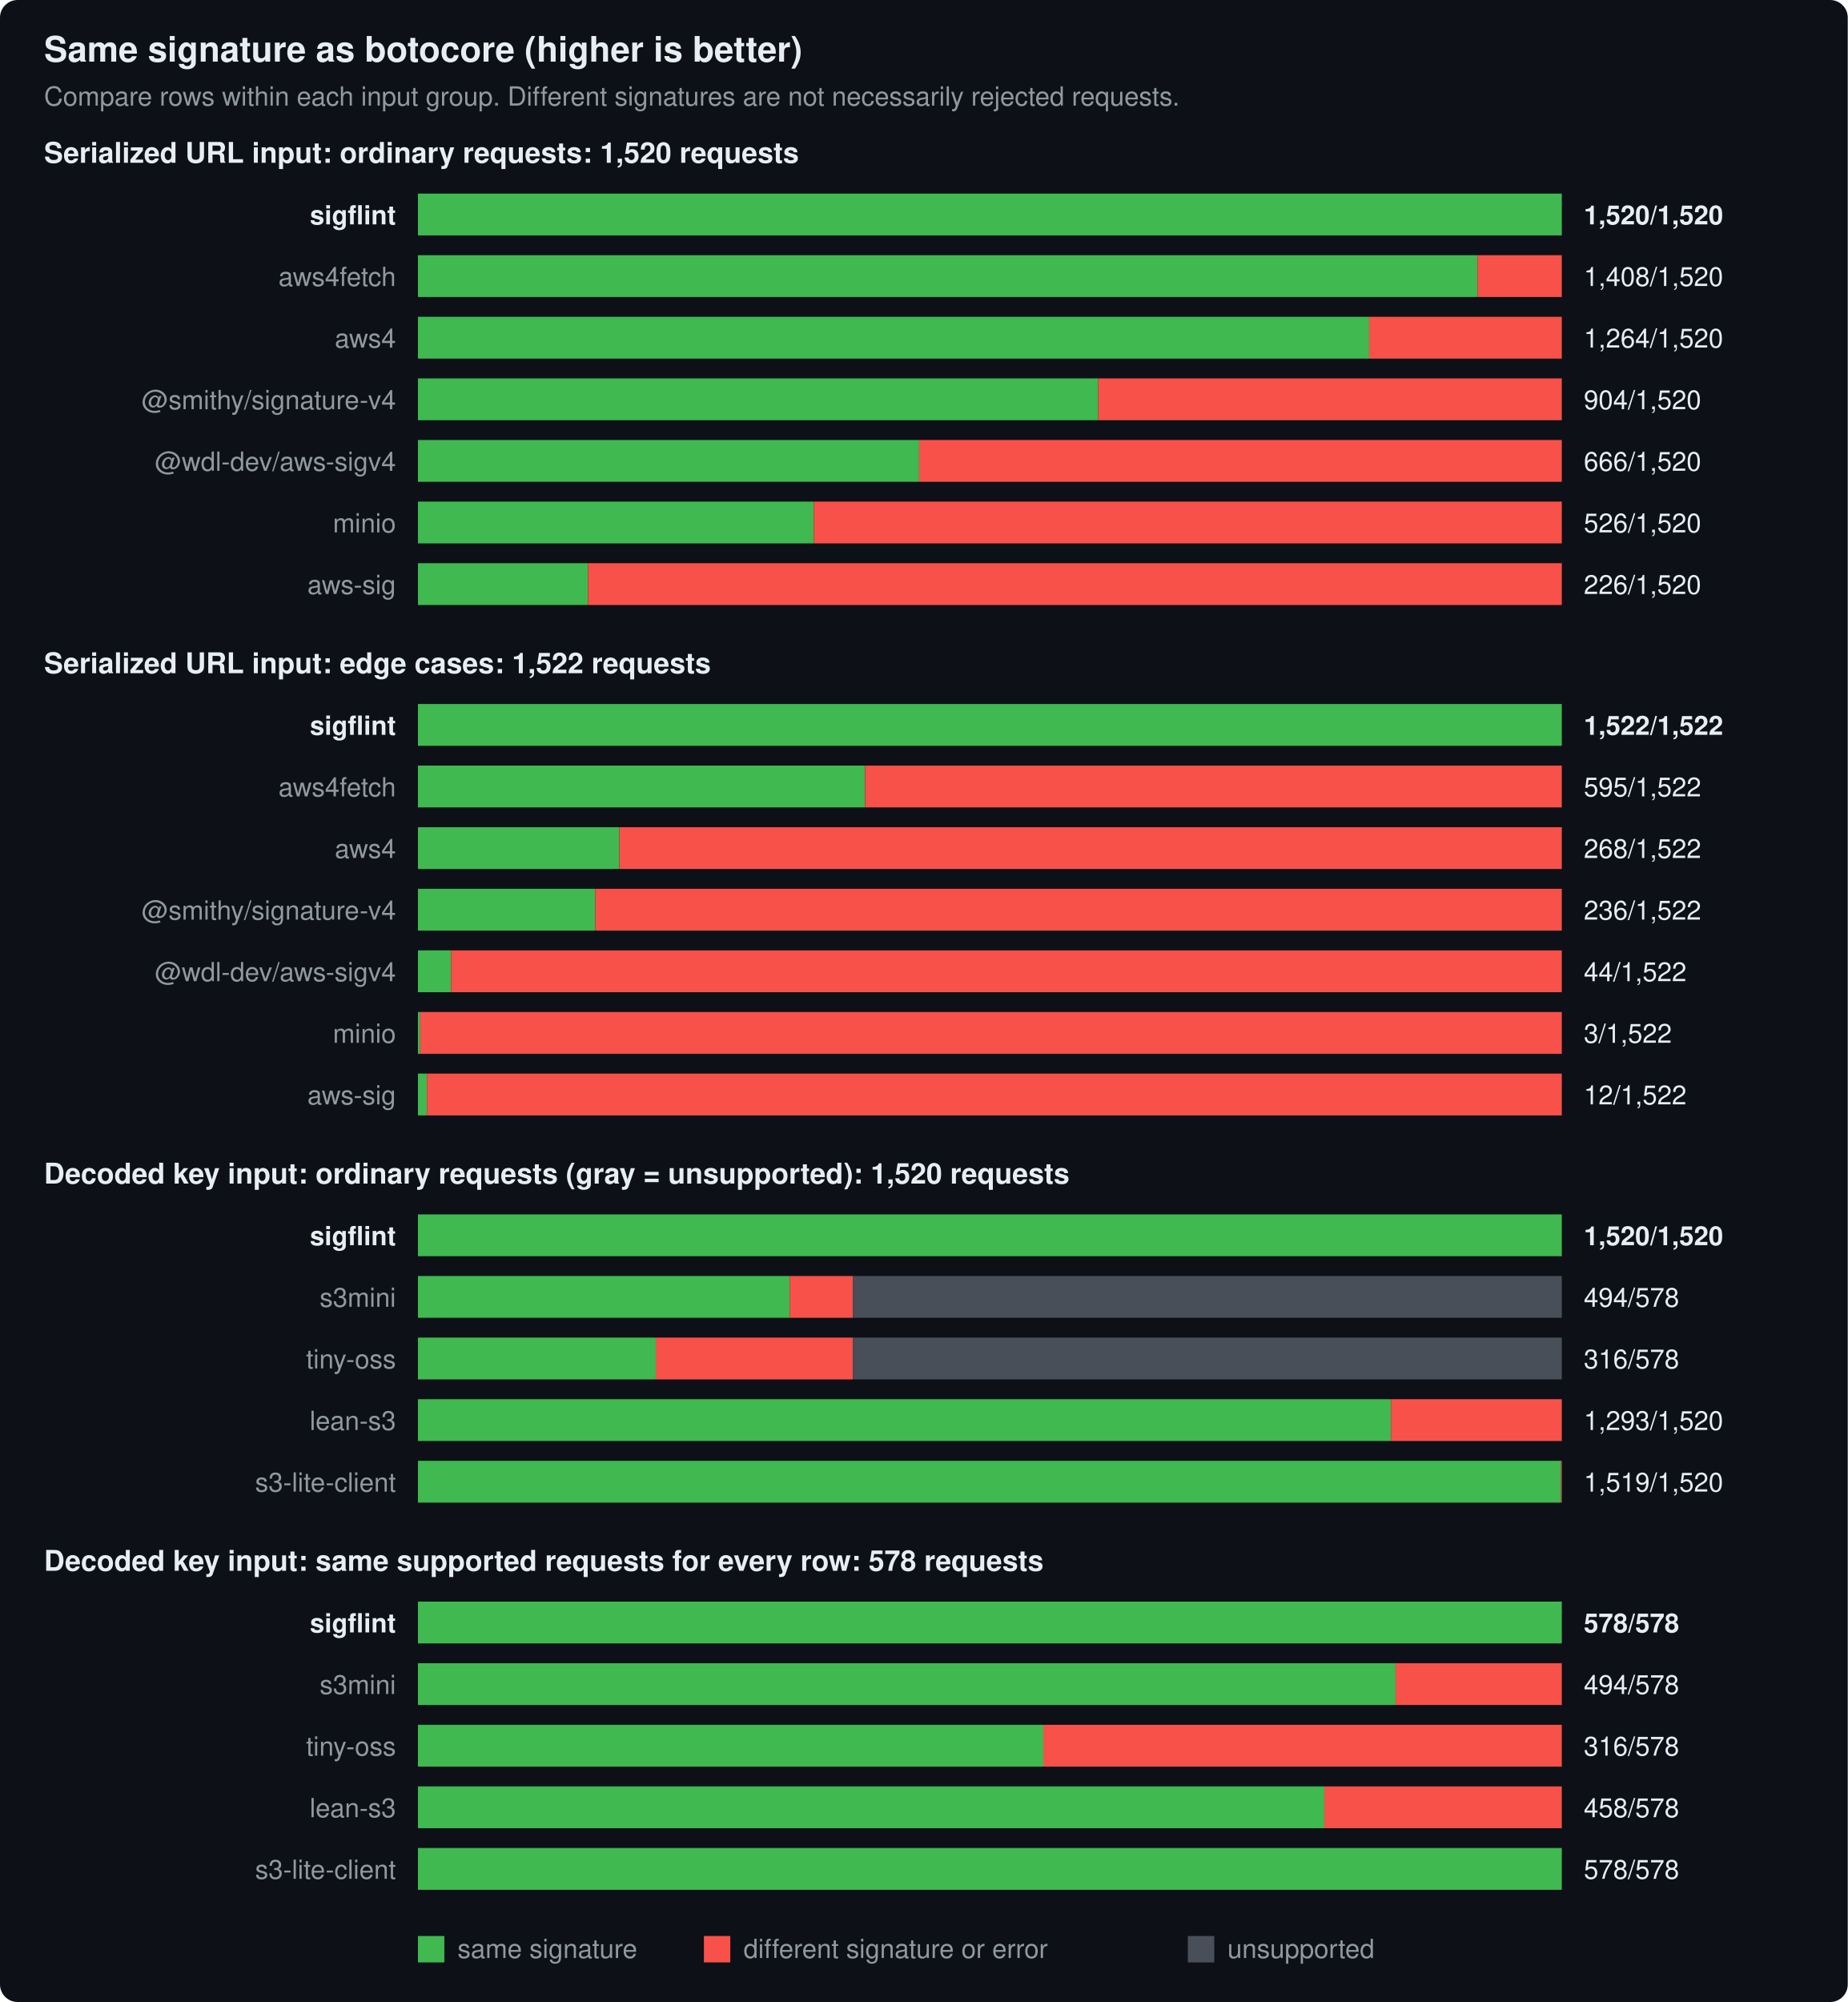
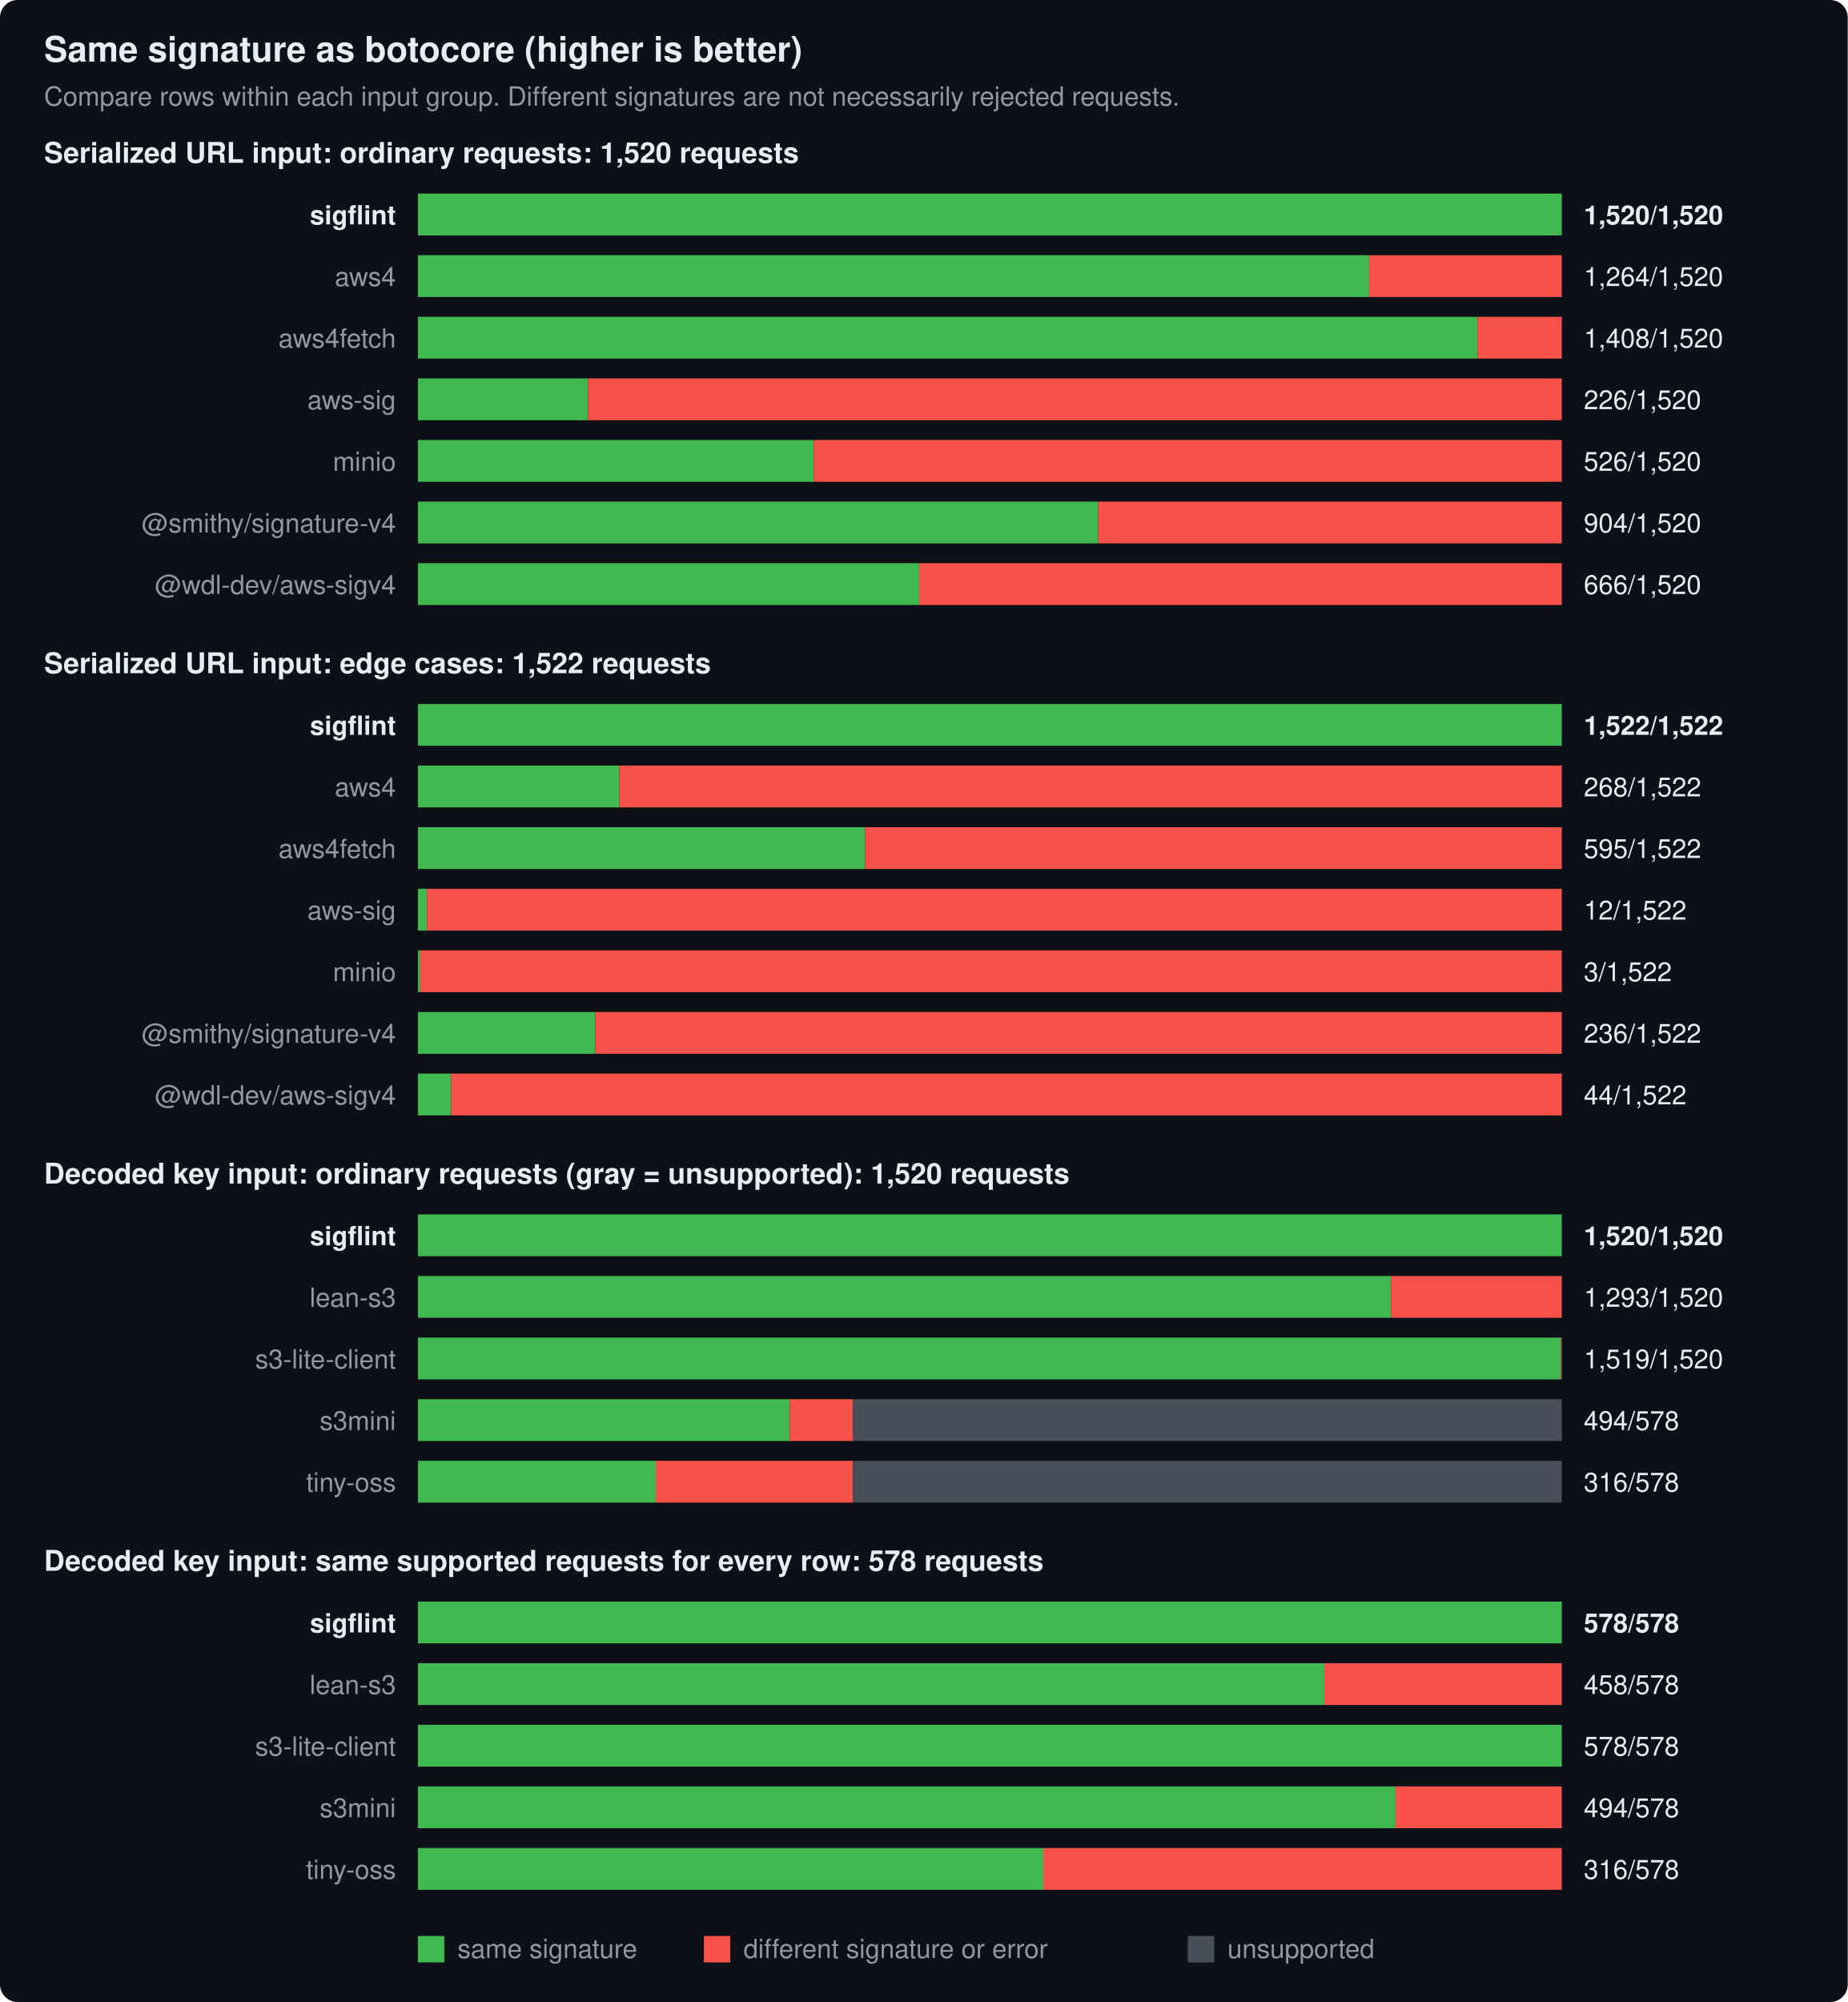
<svg xmlns="http://www.w3.org/2000/svg" width="840" height="910" viewBox="0 0 840 910" role="img" aria-labelledby="t d" font-family="-apple-system,BlinkMacSystemFont,'Segoe UI',Helvetica,Arial,sans-serif">
  <rect width="840" height="910" rx="8" fill="#0d1117" />
  <text x="20" y="28" font-size="16" fill="#e6edf3" text-anchor="start" font-weight="600">Same signature as botocore (higher is better)</text>
  <text x="20" y="48" font-size="12" fill="#9198a1" text-anchor="start" font-weight="400">Compare rows within each input group. Different signatures are not necessarily rejected requests.</text>
  <text x="20" y="74" font-size="13" fill="#e6edf3" text-anchor="start" font-weight="600">Serialized URL input: ordinary requests: 1,520 requests</text>
  <text x="180" y="102" font-size="12" fill="#e6edf3" text-anchor="end" font-weight="700">sigflint</text>
  <rect x="190" y="88" width="520" height="19" fill="#3fb950" />
  <text x="720" y="102" font-size="12" fill="#e6edf3" text-anchor="start" font-weight="700">1,520/1,520</text>
-   <text x="180" y="130" font-size="12" fill="#9198a1" text-anchor="end" font-weight="400">aws4fetch</text>
-   <rect x="190" y="116" width="481.684" height="19" fill="#3fb950" />
-   <rect x="671.684" y="116" width="38.316" height="19" fill="#f85149" />
-   <text x="720" y="130" font-size="12" fill="#e6edf3" text-anchor="start" font-weight="400">1,408/1,520</text>
-   <text x="180" y="158" font-size="12" fill="#9198a1" text-anchor="end" font-weight="400">aws4</text>
-   <rect x="190" y="144" width="432.421" height="19" fill="#3fb950" />
-   <rect x="622.421" y="144" width="87.579" height="19" fill="#f85149" />
-   <text x="720" y="158" font-size="12" fill="#e6edf3" text-anchor="start" font-weight="400">1,264/1,520</text>
-   <text x="180" y="186" font-size="12" fill="#9198a1" text-anchor="end" font-weight="400">@smithy/signature-v4</text>
-   <rect x="190" y="172" width="309.263" height="19" fill="#3fb950" />
-   <rect x="499.263" y="172" width="210.737" height="19" fill="#f85149" />
-   <text x="720" y="186" font-size="12" fill="#e6edf3" text-anchor="start" font-weight="400">904/1,520</text>
-   <text x="180" y="214" font-size="12" fill="#9198a1" text-anchor="end" font-weight="400">@wdl-dev/aws-sigv4</text>
-   <rect x="190" y="200" width="227.842" height="19" fill="#3fb950" />
-   <rect x="417.842" y="200" width="292.158" height="19" fill="#f85149" />
-   <text x="720" y="214" font-size="12" fill="#e6edf3" text-anchor="start" font-weight="400">666/1,520</text>
-   <text x="180" y="242" font-size="12" fill="#9198a1" text-anchor="end" font-weight="400">minio</text>
-   <rect x="190" y="228" width="179.947" height="19" fill="#3fb950" />
-   <rect x="369.947" y="228" width="340.053" height="19" fill="#f85149" />
-   <text x="720" y="242" font-size="12" fill="#e6edf3" text-anchor="start" font-weight="400">526/1,520</text>
-   <text x="180" y="270" font-size="12" fill="#9198a1" text-anchor="end" font-weight="400">aws-sig</text>
-   <rect x="190" y="256" width="77.316" height="19" fill="#3fb950" />
-   <rect x="267.316" y="256" width="442.684" height="19" fill="#f85149" />
-   <text x="720" y="270" font-size="12" fill="#e6edf3" text-anchor="start" font-weight="400">226/1,520</text>
+   <text x="180" y="130" font-size="12" fill="#9198a1" text-anchor="end" font-weight="400">aws4</text>
+   <rect x="190" y="116" width="432.421" height="19" fill="#3fb950" />
+   <rect x="622.421" y="116" width="87.579" height="19" fill="#f85149" />
+   <text x="720" y="130" font-size="12" fill="#e6edf3" text-anchor="start" font-weight="400">1,264/1,520</text>
+   <text x="180" y="158" font-size="12" fill="#9198a1" text-anchor="end" font-weight="400">aws4fetch</text>
+   <rect x="190" y="144" width="481.684" height="19" fill="#3fb950" />
+   <rect x="671.684" y="144" width="38.316" height="19" fill="#f85149" />
+   <text x="720" y="158" font-size="12" fill="#e6edf3" text-anchor="start" font-weight="400">1,408/1,520</text>
+   <text x="180" y="186" font-size="12" fill="#9198a1" text-anchor="end" font-weight="400">aws-sig</text>
+   <rect x="190" y="172" width="77.316" height="19" fill="#3fb950" />
+   <rect x="267.316" y="172" width="442.684" height="19" fill="#f85149" />
+   <text x="720" y="186" font-size="12" fill="#e6edf3" text-anchor="start" font-weight="400">226/1,520</text>
+   <text x="180" y="214" font-size="12" fill="#9198a1" text-anchor="end" font-weight="400">minio</text>
+   <rect x="190" y="200" width="179.947" height="19" fill="#3fb950" />
+   <rect x="369.947" y="200" width="340.053" height="19" fill="#f85149" />
+   <text x="720" y="214" font-size="12" fill="#e6edf3" text-anchor="start" font-weight="400">526/1,520</text>
+   <text x="180" y="242" font-size="12" fill="#9198a1" text-anchor="end" font-weight="400">@smithy/signature-v4</text>
+   <rect x="190" y="228" width="309.263" height="19" fill="#3fb950" />
+   <rect x="499.263" y="228" width="210.737" height="19" fill="#f85149" />
+   <text x="720" y="242" font-size="12" fill="#e6edf3" text-anchor="start" font-weight="400">904/1,520</text>
+   <text x="180" y="270" font-size="12" fill="#9198a1" text-anchor="end" font-weight="400">@wdl-dev/aws-sigv4</text>
+   <rect x="190" y="256" width="227.842" height="19" fill="#3fb950" />
+   <rect x="417.842" y="256" width="292.158" height="19" fill="#f85149" />
+   <text x="720" y="270" font-size="12" fill="#e6edf3" text-anchor="start" font-weight="400">666/1,520</text>
  <text x="20" y="306" font-size="13" fill="#e6edf3" text-anchor="start" font-weight="600">Serialized URL input: edge cases: 1,522 requests</text>
  <text x="180" y="334" font-size="12" fill="#e6edf3" text-anchor="end" font-weight="700">sigflint</text>
  <rect x="190" y="320" width="520" height="19" fill="#3fb950" />
  <text x="720" y="334" font-size="12" fill="#e6edf3" text-anchor="start" font-weight="700">1,522/1,522</text>
-   <text x="180" y="362" font-size="12" fill="#9198a1" text-anchor="end" font-weight="400">aws4fetch</text>
-   <rect x="190" y="348" width="203.285" height="19" fill="#3fb950" />
-   <rect x="393.285" y="348" width="316.715" height="19" fill="#f85149" />
-   <text x="720" y="362" font-size="12" fill="#e6edf3" text-anchor="start" font-weight="400">595/1,522</text>
-   <text x="180" y="390" font-size="12" fill="#9198a1" text-anchor="end" font-weight="400">aws4</text>
-   <rect x="190" y="376" width="91.564" height="19" fill="#3fb950" />
-   <rect x="281.564" y="376" width="428.436" height="19" fill="#f85149" />
-   <text x="720" y="390" font-size="12" fill="#e6edf3" text-anchor="start" font-weight="400">268/1,522</text>
-   <text x="180" y="418" font-size="12" fill="#9198a1" text-anchor="end" font-weight="400">@smithy/signature-v4</text>
-   <rect x="190" y="404" width="80.631" height="19" fill="#3fb950" />
-   <rect x="270.631" y="404" width="439.369" height="19" fill="#f85149" />
-   <text x="720" y="418" font-size="12" fill="#e6edf3" text-anchor="start" font-weight="400">236/1,522</text>
-   <text x="180" y="446" font-size="12" fill="#9198a1" text-anchor="end" font-weight="400">@wdl-dev/aws-sigv4</text>
-   <rect x="190" y="432" width="15.033" height="19" fill="#3fb950" />
-   <rect x="205.033" y="432" width="504.967" height="19" fill="#f85149" />
-   <text x="720" y="446" font-size="12" fill="#e6edf3" text-anchor="start" font-weight="400">44/1,522</text>
-   <text x="180" y="474" font-size="12" fill="#9198a1" text-anchor="end" font-weight="400">minio</text>
-   <rect x="190" y="460" width="1.025" height="19" fill="#3fb950" />
-   <rect x="191.025" y="460" width="518.975" height="19" fill="#f85149" />
-   <text x="720" y="474" font-size="12" fill="#e6edf3" text-anchor="start" font-weight="400">3/1,522</text>
-   <text x="180" y="502" font-size="12" fill="#9198a1" text-anchor="end" font-weight="400">aws-sig</text>
-   <rect x="190" y="488" width="4.1" height="19" fill="#3fb950" />
-   <rect x="194.1" y="488" width="515.9" height="19" fill="#f85149" />
-   <text x="720" y="502" font-size="12" fill="#e6edf3" text-anchor="start" font-weight="400">12/1,522</text>
+   <text x="180" y="362" font-size="12" fill="#9198a1" text-anchor="end" font-weight="400">aws4</text>
+   <rect x="190" y="348" width="91.564" height="19" fill="#3fb950" />
+   <rect x="281.564" y="348" width="428.436" height="19" fill="#f85149" />
+   <text x="720" y="362" font-size="12" fill="#e6edf3" text-anchor="start" font-weight="400">268/1,522</text>
+   <text x="180" y="390" font-size="12" fill="#9198a1" text-anchor="end" font-weight="400">aws4fetch</text>
+   <rect x="190" y="376" width="203.285" height="19" fill="#3fb950" />
+   <rect x="393.285" y="376" width="316.715" height="19" fill="#f85149" />
+   <text x="720" y="390" font-size="12" fill="#e6edf3" text-anchor="start" font-weight="400">595/1,522</text>
+   <text x="180" y="418" font-size="12" fill="#9198a1" text-anchor="end" font-weight="400">aws-sig</text>
+   <rect x="190" y="404" width="4.1" height="19" fill="#3fb950" />
+   <rect x="194.1" y="404" width="515.9" height="19" fill="#f85149" />
+   <text x="720" y="418" font-size="12" fill="#e6edf3" text-anchor="start" font-weight="400">12/1,522</text>
+   <text x="180" y="446" font-size="12" fill="#9198a1" text-anchor="end" font-weight="400">minio</text>
+   <rect x="190" y="432" width="1.025" height="19" fill="#3fb950" />
+   <rect x="191.025" y="432" width="518.975" height="19" fill="#f85149" />
+   <text x="720" y="446" font-size="12" fill="#e6edf3" text-anchor="start" font-weight="400">3/1,522</text>
+   <text x="180" y="474" font-size="12" fill="#9198a1" text-anchor="end" font-weight="400">@smithy/signature-v4</text>
+   <rect x="190" y="460" width="80.631" height="19" fill="#3fb950" />
+   <rect x="270.631" y="460" width="439.369" height="19" fill="#f85149" />
+   <text x="720" y="474" font-size="12" fill="#e6edf3" text-anchor="start" font-weight="400">236/1,522</text>
+   <text x="180" y="502" font-size="12" fill="#9198a1" text-anchor="end" font-weight="400">@wdl-dev/aws-sigv4</text>
+   <rect x="190" y="488" width="15.033" height="19" fill="#3fb950" />
+   <rect x="205.033" y="488" width="504.967" height="19" fill="#f85149" />
+   <text x="720" y="502" font-size="12" fill="#e6edf3" text-anchor="start" font-weight="400">44/1,522</text>
  <text x="20" y="538" font-size="13" fill="#e6edf3" text-anchor="start" font-weight="600">Decoded key input: ordinary requests (gray = unsupported): 1,520 requests</text>
  <text x="180" y="566" font-size="12" fill="#e6edf3" text-anchor="end" font-weight="700">sigflint</text>
  <rect x="190" y="552" width="520" height="19" fill="#3fb950" />
  <text x="720" y="566" font-size="12" fill="#e6edf3" text-anchor="start" font-weight="700">1,520/1,520</text>
-   <text x="180" y="594" font-size="12" fill="#9198a1" text-anchor="end" font-weight="400">s3mini</text>
-   <rect x="190" y="580" width="169" height="19" fill="#3fb950" />
-   <rect x="359" y="580" width="28.737" height="19" fill="#f85149" />
-   <rect x="387.737" y="580" width="322.263" height="19" fill="#484f58" />
-   <text x="720" y="594" font-size="12" fill="#e6edf3" text-anchor="start" font-weight="400">494/578</text>
-   <text x="180" y="622" font-size="12" fill="#9198a1" text-anchor="end" font-weight="400">tiny-oss</text>
-   <rect x="190" y="608" width="108.105" height="19" fill="#3fb950" />
-   <rect x="298.105" y="608" width="89.632" height="19" fill="#f85149" />
-   <rect x="387.737" y="608" width="322.263" height="19" fill="#484f58" />
-   <text x="720" y="622" font-size="12" fill="#e6edf3" text-anchor="start" font-weight="400">316/578</text>
-   <text x="180" y="650" font-size="12" fill="#9198a1" text-anchor="end" font-weight="400">lean-s3</text>
-   <rect x="190" y="636" width="442.342" height="19" fill="#3fb950" />
-   <rect x="632.342" y="636" width="77.658" height="19" fill="#f85149" />
-   <text x="720" y="650" font-size="12" fill="#e6edf3" text-anchor="start" font-weight="400">1,293/1,520</text>
-   <text x="180" y="678" font-size="12" fill="#9198a1" text-anchor="end" font-weight="400">s3-lite-client</text>
-   <rect x="190" y="664" width="519.658" height="19" fill="#3fb950" />
-   <rect x="709.658" y="664" width="0.342" height="19" fill="#f85149" />
-   <text x="720" y="678" font-size="12" fill="#e6edf3" text-anchor="start" font-weight="400">1,519/1,520</text>
+   <text x="180" y="594" font-size="12" fill="#9198a1" text-anchor="end" font-weight="400">lean-s3</text>
+   <rect x="190" y="580" width="442.342" height="19" fill="#3fb950" />
+   <rect x="632.342" y="580" width="77.658" height="19" fill="#f85149" />
+   <text x="720" y="594" font-size="12" fill="#e6edf3" text-anchor="start" font-weight="400">1,293/1,520</text>
+   <text x="180" y="622" font-size="12" fill="#9198a1" text-anchor="end" font-weight="400">s3-lite-client</text>
+   <rect x="190" y="608" width="519.658" height="19" fill="#3fb950" />
+   <rect x="709.658" y="608" width="0.342" height="19" fill="#f85149" />
+   <text x="720" y="622" font-size="12" fill="#e6edf3" text-anchor="start" font-weight="400">1,519/1,520</text>
+   <text x="180" y="650" font-size="12" fill="#9198a1" text-anchor="end" font-weight="400">s3mini</text>
+   <rect x="190" y="636" width="169" height="19" fill="#3fb950" />
+   <rect x="359" y="636" width="28.737" height="19" fill="#f85149" />
+   <rect x="387.737" y="636" width="322.263" height="19" fill="#484f58" />
+   <text x="720" y="650" font-size="12" fill="#e6edf3" text-anchor="start" font-weight="400">494/578</text>
+   <text x="180" y="678" font-size="12" fill="#9198a1" text-anchor="end" font-weight="400">tiny-oss</text>
+   <rect x="190" y="664" width="108.105" height="19" fill="#3fb950" />
+   <rect x="298.105" y="664" width="89.632" height="19" fill="#f85149" />
+   <rect x="387.737" y="664" width="322.263" height="19" fill="#484f58" />
+   <text x="720" y="678" font-size="12" fill="#e6edf3" text-anchor="start" font-weight="400">316/578</text>
  <text x="20" y="714" font-size="13" fill="#e6edf3" text-anchor="start" font-weight="600">Decoded key input: same supported requests for every row: 578 requests</text>
  <text x="180" y="742" font-size="12" fill="#e6edf3" text-anchor="end" font-weight="700">sigflint</text>
  <rect x="190" y="728" width="520" height="19" fill="#3fb950" />
  <text x="720" y="742" font-size="12" fill="#e6edf3" text-anchor="start" font-weight="700">578/578</text>
-   <text x="180" y="770" font-size="12" fill="#9198a1" text-anchor="end" font-weight="400">s3mini</text>
-   <rect x="190" y="756" width="444.429" height="19" fill="#3fb950" />
-   <rect x="634.429" y="756" width="75.571" height="19" fill="#f85149" />
-   <text x="720" y="770" font-size="12" fill="#e6edf3" text-anchor="start" font-weight="400">494/578</text>
-   <text x="180" y="798" font-size="12" fill="#9198a1" text-anchor="end" font-weight="400">tiny-oss</text>
-   <rect x="190" y="784" width="284.291" height="19" fill="#3fb950" />
-   <rect x="474.291" y="784" width="235.709" height="19" fill="#f85149" />
-   <text x="720" y="798" font-size="12" fill="#e6edf3" text-anchor="start" font-weight="400">316/578</text>
-   <text x="180" y="826" font-size="12" fill="#9198a1" text-anchor="end" font-weight="400">lean-s3</text>
-   <rect x="190" y="812" width="412.042" height="19" fill="#3fb950" />
-   <rect x="602.042" y="812" width="107.958" height="19" fill="#f85149" />
-   <text x="720" y="826" font-size="12" fill="#e6edf3" text-anchor="start" font-weight="400">458/578</text>
-   <text x="180" y="854" font-size="12" fill="#9198a1" text-anchor="end" font-weight="400">s3-lite-client</text>
-   <rect x="190" y="840" width="520" height="19" fill="#3fb950" />
-   <text x="720" y="854" font-size="12" fill="#e6edf3" text-anchor="start" font-weight="400">578/578</text>
+   <text x="180" y="770" font-size="12" fill="#9198a1" text-anchor="end" font-weight="400">lean-s3</text>
+   <rect x="190" y="756" width="412.042" height="19" fill="#3fb950" />
+   <rect x="602.042" y="756" width="107.958" height="19" fill="#f85149" />
+   <text x="720" y="770" font-size="12" fill="#e6edf3" text-anchor="start" font-weight="400">458/578</text>
+   <text x="180" y="798" font-size="12" fill="#9198a1" text-anchor="end" font-weight="400">s3-lite-client</text>
+   <rect x="190" y="784" width="520" height="19" fill="#3fb950" />
+   <text x="720" y="798" font-size="12" fill="#e6edf3" text-anchor="start" font-weight="400">578/578</text>
+   <text x="180" y="826" font-size="12" fill="#9198a1" text-anchor="end" font-weight="400">s3mini</text>
+   <rect x="190" y="812" width="444.429" height="19" fill="#3fb950" />
+   <rect x="634.429" y="812" width="75.571" height="19" fill="#f85149" />
+   <text x="720" y="826" font-size="12" fill="#e6edf3" text-anchor="start" font-weight="400">494/578</text>
+   <text x="180" y="854" font-size="12" fill="#9198a1" text-anchor="end" font-weight="400">tiny-oss</text>
+   <rect x="190" y="840" width="284.291" height="19" fill="#3fb950" />
+   <rect x="474.291" y="840" width="235.709" height="19" fill="#f85149" />
+   <text x="720" y="854" font-size="12" fill="#e6edf3" text-anchor="start" font-weight="400">316/578</text>
  <rect x="190" y="880" width="12" height="12" fill="#3fb950" />
  <text x="208" y="890" font-size="12" fill="#9198a1" text-anchor="start" font-weight="400">same signature</text>
  <rect x="320" y="880" width="12" height="12" fill="#f85149" />
  <text x="338" y="890" font-size="12" fill="#9198a1" text-anchor="start" font-weight="400">different signature or error</text>
  <rect x="540" y="880" width="12" height="12" fill="#484f58" />
  <text x="558" y="890" font-size="12" fill="#9198a1" text-anchor="start" font-weight="400">unsupported</text>
</svg>
